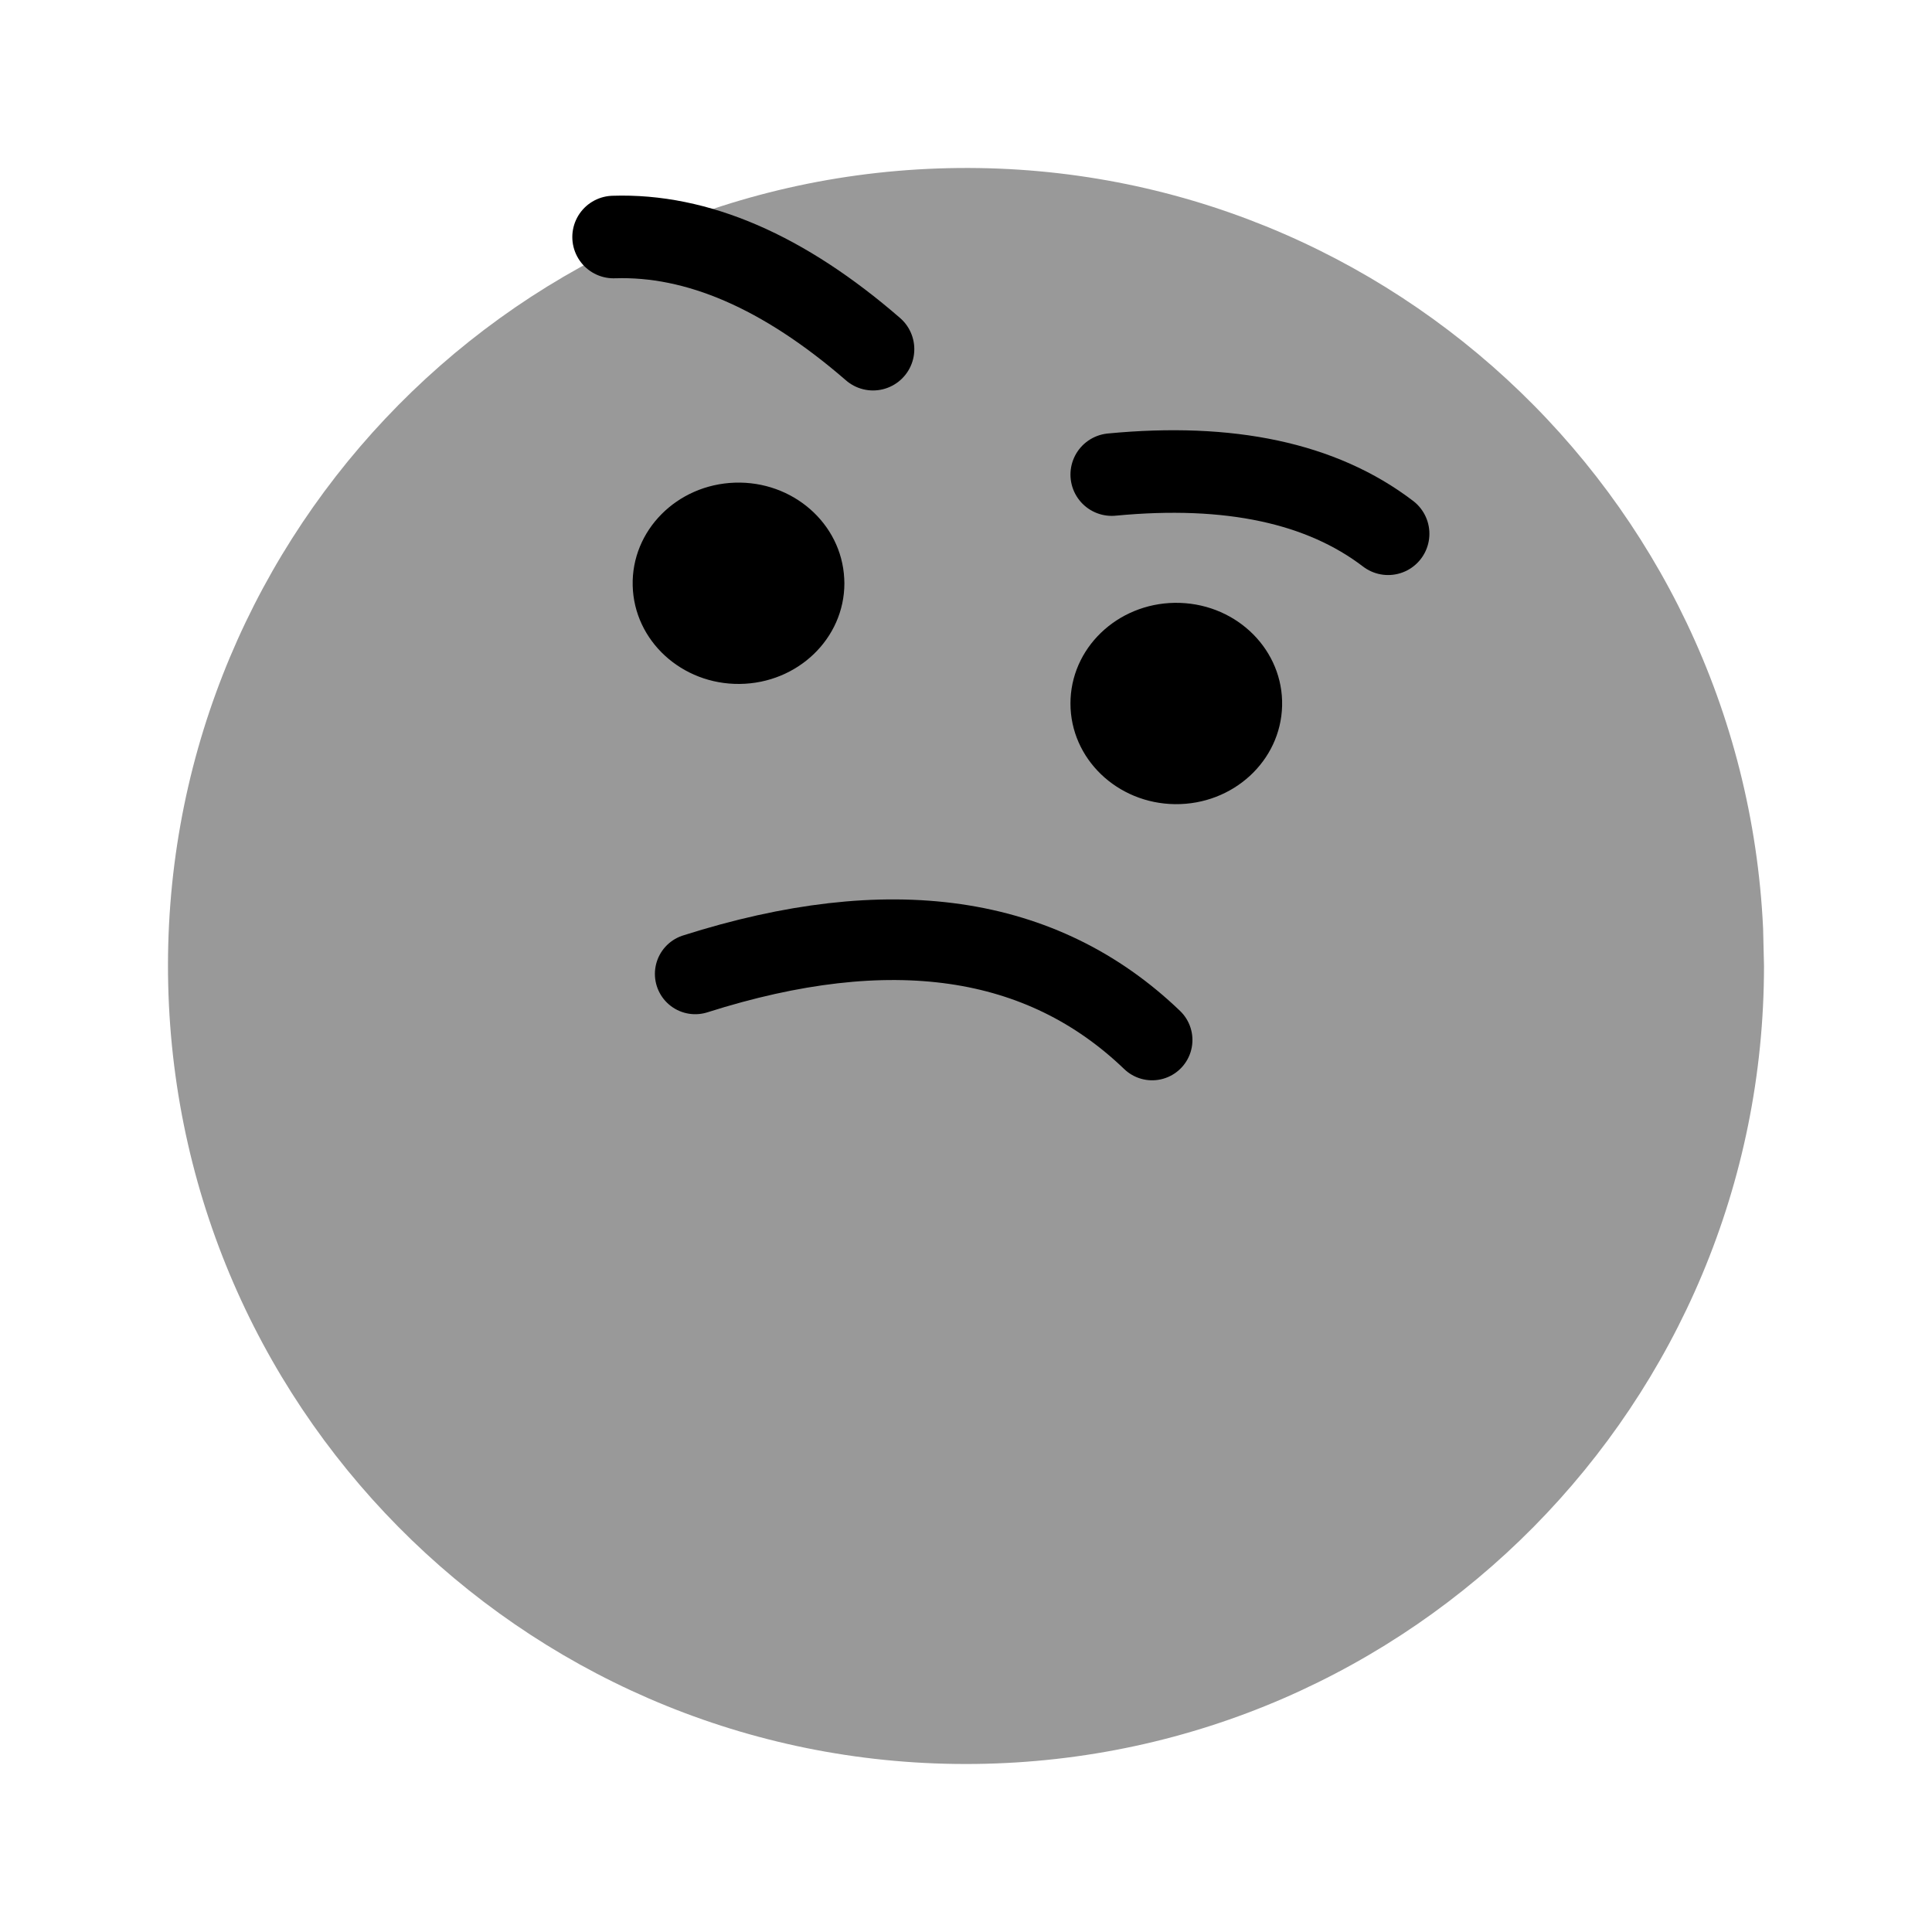
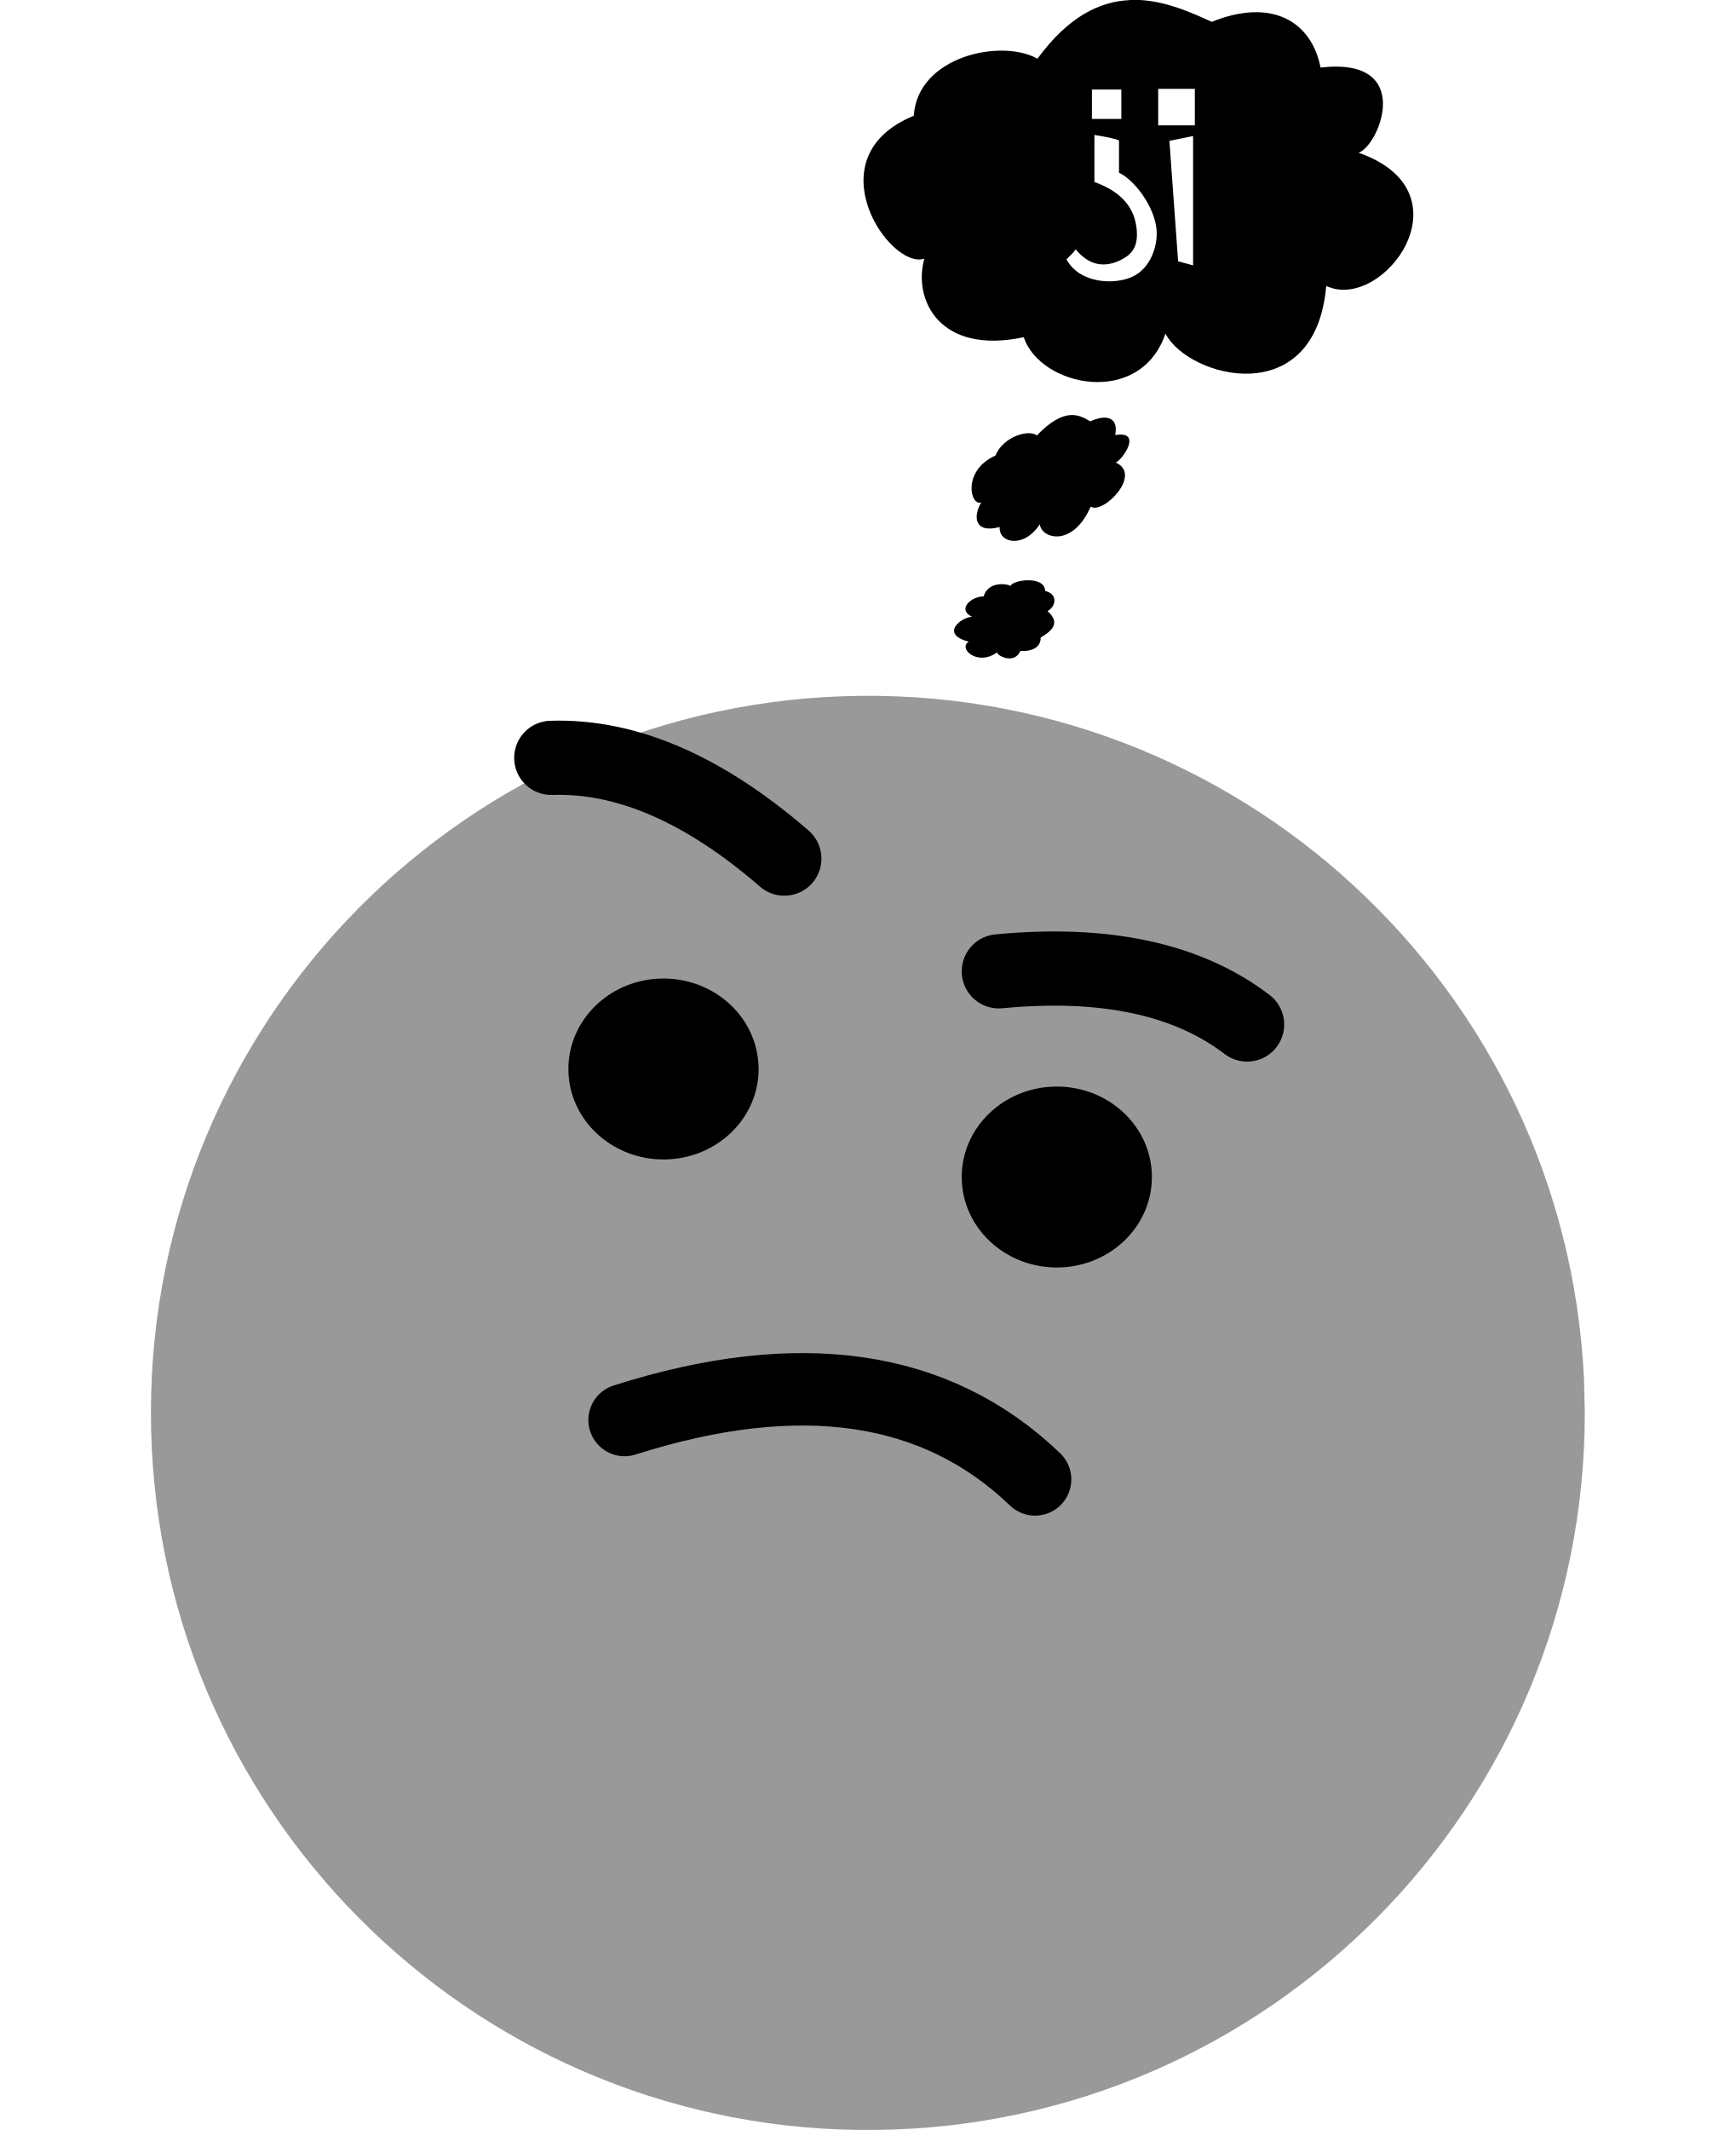
- <svg xmlns="http://www.w3.org/2000/svg" width="115" height="115" viewBox="0 0 30.427 30.427" version="1.1" id="svg1" xml:space="preserve">
+ <svg xmlns="http://www.w3.org/2000/svg" width="115" height="141.091" viewBox="0 0 30.427 37.33" version="1.1" id="svg1" xml:space="preserve">
  <defs id="defs1" />
-   <g id="g6" style="display:inline">
+   <g id="g6" style="display:inline" transform="translate(0,6.90322)">
    <rect style="opacity:1;fill:#000000;fill-opacity:0;stroke:none;stroke-width:41.832;stroke-linecap:round;stroke-linejoin:round" id="rect6" width="30.427" height="30.427" x="-1.7763568e-15" y="-1.7763568e-15" />
-     <g id="g44" style="display:inline;opacity:1" transform="matrix(0.8260869,0,0,0.8260869,2.645833,2.645833)">
+     <g id="g44" style="display:inline;opacity:1" transform="matrix(0.8260869,0,0,0.8260869,2.645833,5.291667)">
      <path style="display:inline;opacity:0.4;fill:#000000;stroke-width:1.408;stroke-miterlimit:0" id="path39" d="M 30.427,15.214 A 15.214,15.214 0 0 1 15.393,30.426 15.214,15.214 0 0 1 0.004,15.572 15.214,15.214 0 0 1 14.677,0.009 15.214,15.214 0 0 1 30.41,14.498" />
      <path style="opacity:1;fill:none;stroke:#000000;stroke-width:1.574;stroke-linecap:round;stroke-linejoin:round;stroke-miterlimit:0;stroke-dasharray:none;stroke-opacity:1" d="M 23.261,6.973 C 21.995,6.006 20.239,5.63 17.992,5.845" id="path40" />
      <path style="opacity:1;fill:#000000;fill-opacity:1;stroke:none;stroke-width:1.63;stroke-linecap:round;stroke-linejoin:round;stroke-miterlimit:0;stroke-dasharray:none;stroke-opacity:1" id="path41" d="m -17.205,10.209 a 2.018,1.919 0 0 1 -1.994,1.919 2.018,1.919 0 0 1 -2.041,-1.874 2.018,1.919 0 0 1 1.946,-1.963 2.018,1.919 0 0 1 2.087,1.828" transform="scale(-1,1)" />
      <path style="opacity:1;fill:none;stroke:#000000;stroke-width:1.574;stroke-linecap:round;stroke-linejoin:round;stroke-miterlimit:0;stroke-dasharray:none;stroke-opacity:1" d="m 8.495,1.316 c 1.592,-0.053 3.241,0.66 4.946,2.138" id="path42" />
      <path style="opacity:1;fill:#000000;fill-opacity:1;stroke:none;stroke-width:1.63;stroke-linecap:round;stroke-linejoin:round;stroke-miterlimit:0;stroke-dasharray:none;stroke-opacity:1" id="path43" d="M 12.895,7.917 A 2.018,1.919 0 0 1 10.9,9.836 2.018,1.919 0 0 1 8.859,7.962 2.018,1.919 0 0 1 10.805,5.999 2.018,1.919 0 0 1 12.892,7.826" />
      <path style="opacity:1;fill:none;fill-opacity:1;stroke:#000000;stroke-width:1.537;stroke-linecap:round;stroke-linejoin:round;stroke-miterlimit:0;stroke-dasharray:none;stroke-opacity:1" d="m 10.051,15.364 c 3.705,-1.178 6.608,-0.759 8.711,1.26" id="path44" />
+       <path id="path11-6" style="display:inline;fill:#000000;fill-opacity:1;stroke:none;stroke-width:0.32;stroke-linecap:round;stroke-linejoin:round;stroke-miterlimit:0;stroke-opacity:1" d="m 20.766,-14.76 c -0.631,0.03 -1.296,0.345 -1.954,1.243 -0.756,-0.429 -2.542,-0.06 -2.624,1.21 -2.151,0.882 -0.505,3.277 0.224,3.033 -0.245,0.863 0.317,2.047 2.109,1.666 0.349,1.05 2.471,1.499 3.007,-0.076 0.487,0.934 3.179,1.664 3.412,-1.012 1.199,0.565 3.095,-1.984 0.686,-2.826 0.441,-0.147 1.208,-2.042 -0.806,-1.807 -0.194,-0.981 -1.035,-1.484 -2.31,-0.97 -0.519,-0.24 -1.116,-0.494 -1.747,-0.464 z m 0.608,1.882 h 0.778 v 0.775 h -0.778 z m -1.406,0.015 h 0.624 v 0.624 h -0.624 z m 0.053,0.964 c 0.166,0.025 0.49,0.085 0.52,0.117 2.06e-4,2.56e-4 0.001,0.002 0.001,0.002 v 6.25e-4 l 6.25e-4,6.26e-4 v 6.25e-4 0.681 c 0.314,0.14 0.755,0.71 0.797,1.209 0.03,0.355 -0.136,0.816 -0.499,0.99 -0.382,0.185 -1.13,0.159 -1.413,-0.362 0.113,-0.11 0.136,-0.133 0.196,-0.212 0.348,0.423 0.718,0.352 0.982,0.212 0.212,-0.113 0.359,-0.272 0.307,-0.681 -0.064,-0.503 -0.42,-0.79 -0.892,-0.96 v -0.503 z m 2.094,0.023 v 2.744 l -0.318,-0.087 -0.185,-2.555 z m -4.759,10.728 c -0.604,-0.156 -0.195,-0.505 0.067,-0.531 -0.32,-0.149 -0.027,-0.429 0.249,-0.431 0.07,-0.272 0.397,-0.297 0.576,-0.223 0.008,-0.115 0.713,-0.238 0.728,0.108 0.289,0.07 0.217,0.341 0.05,0.428 0.303,0.269 0.058,0.436 -0.146,0.561 0.007,0.205 -0.185,0.301 -0.431,0.283 -0.124,0.297 -0.498,0.101 -0.494,0.031 -0.41,0.303 -0.837,-0.083 -0.599,-0.228 z m 2.585,-2.865 c -0.385,0.88 -1.053,0.673 -1.078,0.372 -0.339,0.523 -0.88,0.401 -0.852,0.06 -0.548,0.146 -0.564,-0.236 -0.392,-0.522 -0.233,0.088 -0.409,-0.678 0.3,-0.993 0.175,-0.418 0.72,-0.56 0.88,-0.428 0.583,-0.605 0.897,-0.444 1.131,-0.299 0.419,-0.184 0.595,-0.029 0.532,0.291 0.593,-0.101 0.151,0.53 0.01,0.583 0.575,0.248 -0.262,1.106 -0.53,0.935 z" />
    </g>
  </g>
</svg>
